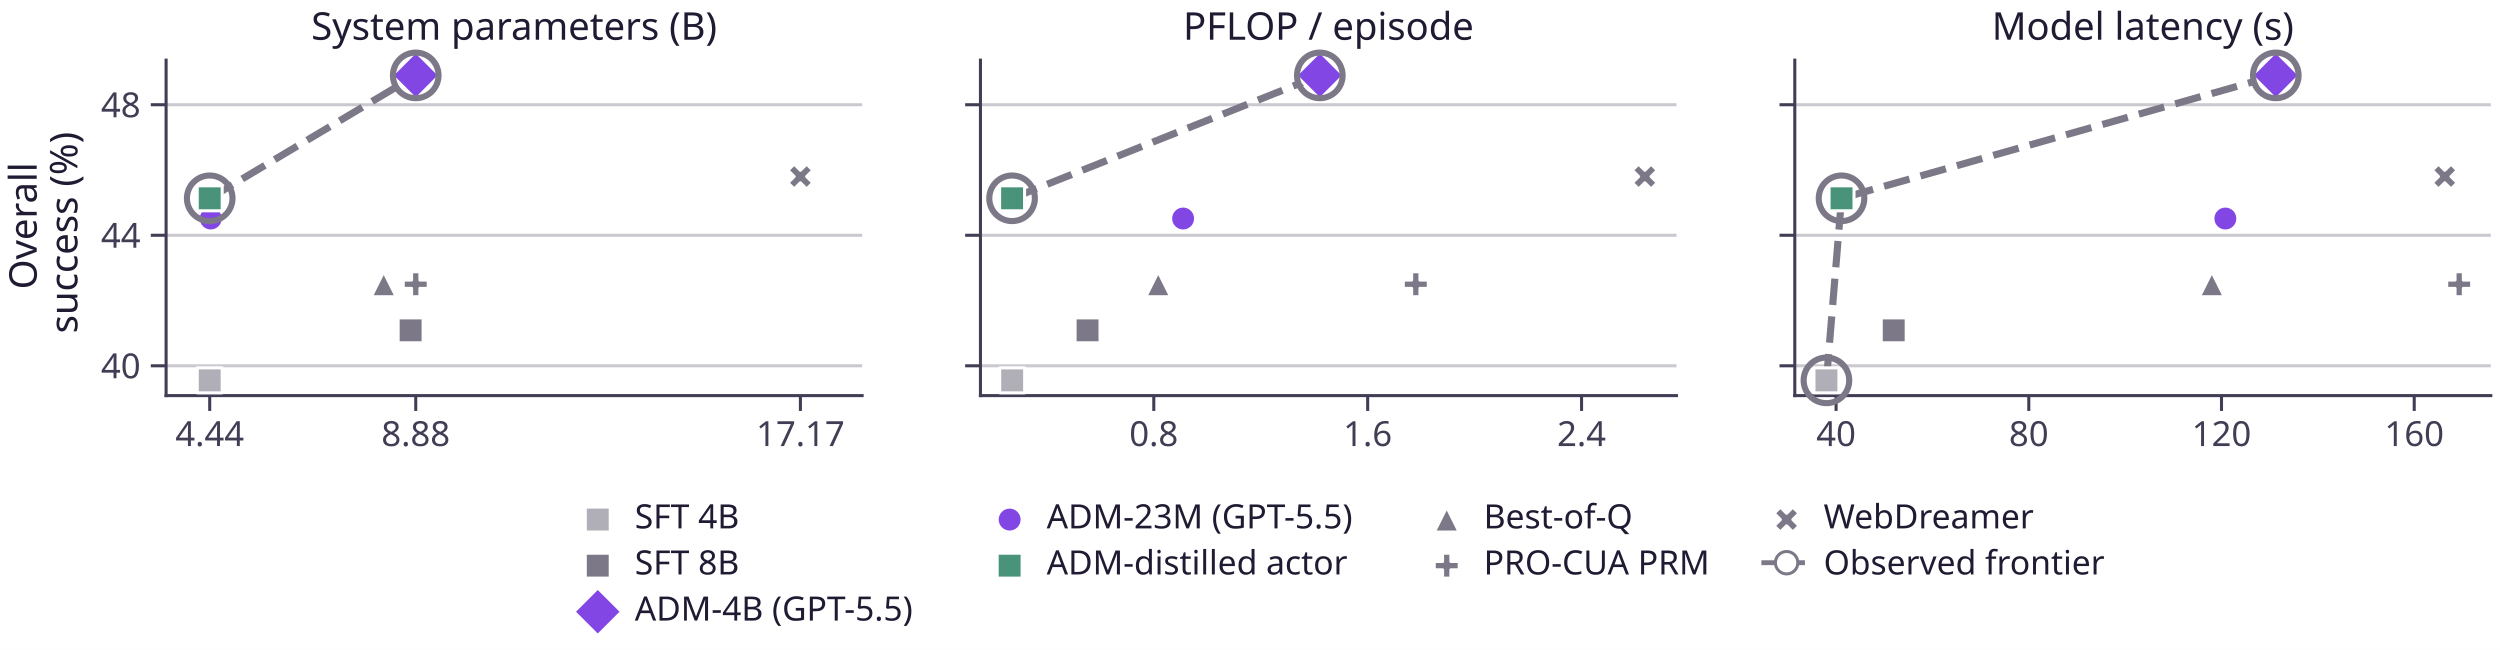
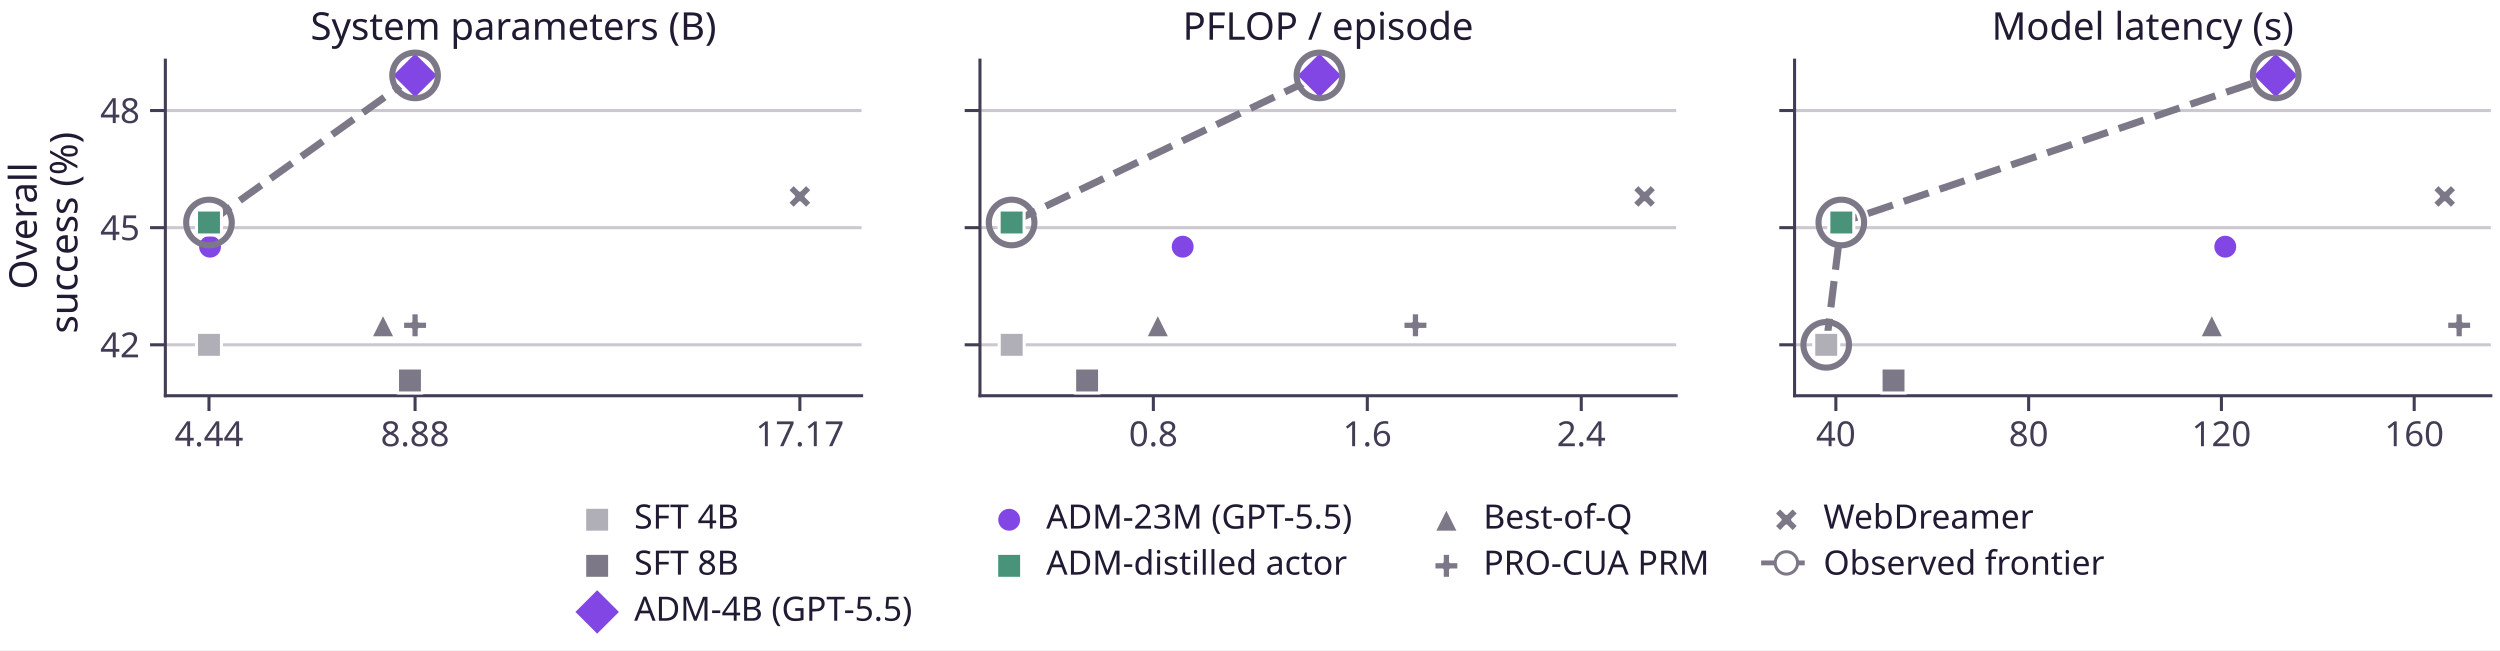
- <svg xmlns="http://www.w3.org/2000/svg" xmlns:xlink="http://www.w3.org/1999/xlink" width="490.508pt" height="127.518pt" viewBox="0 0 490.508 127.518" version="1.1">
+ <svg xmlns="http://www.w3.org/2000/svg" xmlns:xlink="http://www.w3.org/1999/xlink" width="490.352pt" height="127.518pt" viewBox="0 0 490.352 127.518" version="1.1">
  <defs>
    <style type="text/css">*{stroke-linejoin: round; stroke-linecap: butt}</style>
  </defs>
  <g id="figure_1">
    <g id="patch_1">
-       <path d="M 0 127.518 L 490.508 127.518 L 490.508 0 L 0 0 z " style="fill: #ffffff" />
+       <path d="M 0 127.518 L 490.352 127.518 L 490.352 0 L 0 0 z " style="fill: #ffffff" />
    </g>
    <g id="axes_1">
      <g id="patch_2">
-         <path d="M 32.588 77.62 L 169.151 77.62 L 169.151 11.8 L 32.588 11.8 z " style="fill: #ffffff" />
+         <path d="M 32.432 77.62 L 168.995 77.62 L 168.995 11.8 L 32.432 11.8 z " style="fill: #ffffff" />
      </g>
      <g id="matplotlib.axis_1">
        <g id="xtick_1">
          <g id="line2d_1">
            <defs>
-               <path id="mbf0b1344ad" d="M 0 0 L 0 3 " style="stroke: #423c54; stroke-width: 0.6" />
+               <path id="mdf021ff0b5" d="M 0 0 L 0 3 " style="stroke: #423c54; stroke-width: 0.6" />
            </defs>
            <g>
-               <use xlink:href="#mbf0b1344ad" x="41.146" y="77.62" style="fill: #423c54; stroke: #423c54; stroke-width: 0.6" />
+               <use xlink:href="#mdf021ff0b5" x="40.99" y="77.62" style="fill: #423c54; stroke: #423c54; stroke-width: 0.6" />
            </g>
          </g>
          <g id="text_1">
-             <text style="fill: #423c54; font: 6.8px 'Albert Sans'; text-anchor: middle" x="41.146" y="87.516" transform="rotate(-0 41.14594 87.516)">4.44</text>
+             <text style="fill: #423c54; font: 6.8px 'Albert Sans'; text-anchor: middle" x="40.99" y="87.516" transform="rotate(-0 40.98975 87.516)">4.44</text>
          </g>
        </g>
        <g id="xtick_2">
          <g id="line2d_2">
            <g>
-               <use xlink:href="#mbf0b1344ad" x="81.569" y="77.62" style="fill: #423c54; stroke: #423c54; stroke-width: 0.6" />
+               <use xlink:href="#mdf021ff0b5" x="81.412" y="77.62" style="fill: #423c54; stroke: #423c54; stroke-width: 0.6" />
            </g>
          </g>
          <g id="text_2">
-             <text style="fill: #423c54; font: 6.8px 'Albert Sans'; text-anchor: middle" x="81.569" y="87.516" transform="rotate(-0 81.56855 87.516)">8.88</text>
+             <text style="fill: #423c54; font: 6.8px 'Albert Sans'; text-anchor: middle" x="81.412" y="87.516" transform="rotate(-0 81.41236 87.516)">8.88</text>
          </g>
        </g>
        <g id="xtick_3">
          <g id="line2d_3">
            <g>
-               <use xlink:href="#mbf0b1344ad" x="157.042" y="77.62" style="fill: #423c54; stroke: #423c54; stroke-width: 0.6" />
+               <use xlink:href="#mdf021ff0b5" x="156.886" y="77.62" style="fill: #423c54; stroke: #423c54; stroke-width: 0.6" />
            </g>
          </g>
          <g id="text_3">
-             <text style="fill: #423c54; font: 6.8px 'Albert Sans'; text-anchor: middle" x="157.042" y="87.516" transform="rotate(-0 157.0423 87.516)">17.17</text>
+             <text style="fill: #423c54; font: 6.8px 'Albert Sans'; text-anchor: middle" x="156.886" y="87.516" transform="rotate(-0 156.8861 87.516)">17.17</text>
          </g>
        </g>
      </g>
      <g id="matplotlib.axis_2">
        <g id="ytick_1">
          <g id="line2d_4">
-             <path d="M 32.588 71.769 L 169.151 71.769 " clip-path="url(#p5427d832a7)" style="fill: none; stroke: #cbc9cf; stroke-width: 0.6; stroke-linecap: square" />
+             <path d="M 32.432 67.634 L 168.995 67.634 " clip-path="url(#pf87c18db7b)" style="fill: none; stroke: #cbc9cf; stroke-width: 0.6; stroke-linecap: square" />
          </g>
          <g id="line2d_5">
            <defs>
-               <path id="m1e32a51ffc" d="M 0 0 L -3 0 " style="stroke: #423c54; stroke-width: 0.6" />
+               <path id="m95497aa8a2" d="M 0 0 L -3 0 " style="stroke: #423c54; stroke-width: 0.6" />
            </defs>
            <g>
-               <use xlink:href="#m1e32a51ffc" x="32.588" y="71.769" style="fill: #423c54; stroke: #423c54; stroke-width: 0.6" />
+               <use xlink:href="#m95497aa8a2" x="32.432" y="67.634" style="fill: #423c54; stroke: #423c54; stroke-width: 0.6" />
            </g>
          </g>
          <g id="text_4">
-             <text style="fill: #423c54; font: 6.8px 'Albert Sans'; text-anchor: end" x="27.588" y="74.217" transform="rotate(-0 27.588 74.21667)">40</text>
+             <text style="fill: #423c54; font: 6.8px 'Albert Sans'; text-anchor: end" x="27.432" y="70.082" transform="rotate(-0 27.43181 70.08166)">42</text>
          </g>
        </g>
        <g id="ytick_2">
          <g id="line2d_6">
-             <path d="M 32.588 46.161 L 169.151 46.161 " clip-path="url(#p5427d832a7)" style="fill: none; stroke: #cbc9cf; stroke-width: 0.6; stroke-linecap: square" />
+             <path d="M 32.432 44.659 L 168.995 44.659 " clip-path="url(#pf87c18db7b)" style="fill: none; stroke: #cbc9cf; stroke-width: 0.6; stroke-linecap: square" />
          </g>
          <g id="line2d_7">
            <g>
-               <use xlink:href="#m1e32a51ffc" x="32.588" y="46.161" style="fill: #423c54; stroke: #423c54; stroke-width: 0.6" />
+               <use xlink:href="#m95497aa8a2" x="32.432" y="44.659" style="fill: #423c54; stroke: #423c54; stroke-width: 0.6" />
            </g>
          </g>
          <g id="text_5">
-             <text style="fill: #423c54; font: 6.8px 'Albert Sans'; text-anchor: end" x="27.588" y="48.609" transform="rotate(-0 27.588 48.6091)">44</text>
+             <text style="fill: #423c54; font: 6.8px 'Albert Sans'; text-anchor: end" x="27.432" y="47.107" transform="rotate(-0 27.43181 47.10695)">45</text>
          </g>
        </g>
        <g id="ytick_3">
          <g id="line2d_8">
-             <path d="M 32.588 20.554 L 169.151 20.554 " clip-path="url(#p5427d832a7)" style="fill: none; stroke: #cbc9cf; stroke-width: 0.6; stroke-linecap: square" />
+             <path d="M 32.432 21.684 L 168.995 21.684 " clip-path="url(#pf87c18db7b)" style="fill: none; stroke: #cbc9cf; stroke-width: 0.6; stroke-linecap: square" />
          </g>
          <g id="line2d_9">
            <g>
-               <use xlink:href="#m1e32a51ffc" x="32.588" y="20.554" style="fill: #423c54; stroke: #423c54; stroke-width: 0.6" />
+               <use xlink:href="#m95497aa8a2" x="32.432" y="21.684" style="fill: #423c54; stroke: #423c54; stroke-width: 0.6" />
            </g>
          </g>
          <g id="text_6">
-             <text style="fill: #423c54; font: 6.8px 'Albert Sans'; text-anchor: end" x="27.588" y="23.002" transform="rotate(-0 27.588 23.00152)">48</text>
+             <text style="fill: #423c54; font: 6.8px 'Albert Sans'; text-anchor: end" x="27.432" y="24.132" transform="rotate(-0 27.43181 24.13223)">48</text>
          </g>
        </g>
        <g id="text_7">
          <text style="fill: #211a33; font: 7.5px 'Albert Sans'" transform="translate(7.2 56.76977) rotate(-90)">Overall</text>
          <text style="fill: #211a33; font: 7.5px 'Albert Sans'" transform="translate(15.18 65.40238) rotate(-90)">success (%)</text>
        </g>
      </g>
      <g id="line2d_10">
-         <path d="M 41.146 38.906 L 81.569 14.792 " clip-path="url(#p5427d832a7)" style="fill: none; stroke-dasharray: 5.18,2.24; stroke-dashoffset: 0; stroke: #7c7887; stroke-width: 1.4" />
+         <path d="M 40.99 43.638 L 81.412 14.792 " clip-path="url(#pf87c18db7b)" style="fill: none; stroke-dasharray: 5.18,2.24; stroke-dashoffset: 0; stroke: #7c7887; stroke-width: 1.4" />
      </g>
      <g id="patch_3">
-         <path d="M 32.588 77.62 L 32.588 11.8 " style="fill: none; stroke: #423c54; stroke-width: 0.6; stroke-linejoin: miter; stroke-linecap: square" />
+         <path d="M 32.432 77.62 L 32.432 11.8 " style="fill: none; stroke: #423c54; stroke-width: 0.6; stroke-linejoin: miter; stroke-linecap: square" />
      </g>
      <g id="patch_4">
-         <path d="M 32.588 77.62 L 169.151 77.62 " style="fill: none; stroke: #423c54; stroke-width: 0.6; stroke-linejoin: miter; stroke-linecap: square" />
+         <path d="M 32.432 77.62 L 168.995 77.62 " style="fill: none; stroke: #423c54; stroke-width: 0.6; stroke-linejoin: miter; stroke-linecap: square" />
      </g>
      <g id="PathCollection_1">
        <defs>
-           <path id="mb54e983ba0" d="M -0 4.69 L 4.69 0 L 0 -4.69 L -4.69 -0 z " style="stroke: #ffffff; stroke-width: 0.6" />
-         </defs>
-         <g>
-           <use xlink:href="#mb54e983ba0" x="81.569" y="14.792" style="fill: #8246e5; stroke: #ffffff; stroke-width: 0.6" />
+           <path id="m2a2dc4793f" d="M -0 4.69 L 4.69 0 L 0 -4.69 L -4.69 -0 z " style="stroke: #ffffff; stroke-width: 0.6" />
+         </defs>
+         <g>
+           <use xlink:href="#m2a2dc4793f" x="81.412" y="14.792" style="fill: #8246e5; stroke: #ffffff; stroke-width: 0.6" />
        </g>
      </g>
      <g id="PathCollection_2">
        <defs>
-           <path id="md6afbf5518" d="M 0 2.449 C 0.65 2.449 1.273 2.191 1.732 1.732 C 2.191 1.273 2.449 0.65 2.449 0 C 2.449 -0.65 2.191 -1.273 1.732 -1.732 C 1.273 -2.191 0.65 -2.449 0 -2.449 C -0.65 -2.449 -1.273 -2.191 -1.732 -1.732 C -2.191 -1.273 -2.449 -0.65 -2.449 0 C -2.449 0.65 -2.191 1.273 -1.732 1.732 C -1.273 2.191 -0.65 2.449 0 2.449 z " style="stroke: #ffffff; stroke-width: 0.6" />
-         </defs>
-         <g>
-           <use xlink:href="#md6afbf5518" x="41.352" y="42.875" style="fill: #8246e5; stroke: #ffffff; stroke-width: 0.6" />
+           <path id="m2a68269b3c" d="M 0 2.449 C 0.65 2.449 1.273 2.191 1.732 1.732 C 2.191 1.273 2.449 0.65 2.449 0 C 2.449 -0.65 2.191 -1.273 1.732 -1.732 C 1.273 -2.191 0.65 -2.449 0 -2.449 C -0.65 -2.449 -1.273 -2.191 -1.732 -1.732 C -2.191 -1.273 -2.449 -0.65 -2.449 0 C -2.449 0.65 -2.191 1.273 -1.732 1.732 C -1.273 2.191 -0.65 2.449 0 2.449 z " style="stroke: #ffffff; stroke-width: 0.6" />
+         </defs>
+         <g>
+           <use xlink:href="#m2a68269b3c" x="41.196" y="48.386" style="fill: #8246e5; stroke: #ffffff; stroke-width: 0.6" />
        </g>
      </g>
      <g id="PathCollection_3">
        <defs>
-           <path id="m9d13d56ba1" d="M -2.449 2.449 L 2.449 2.449 L 2.449 -2.449 L -2.449 -2.449 z " style="stroke: #ffffff; stroke-width: 0.6" />
-         </defs>
-         <g>
-           <use xlink:href="#m9d13d56ba1" x="41.146" y="38.906" style="fill: #489379; stroke: #ffffff; stroke-width: 0.6" />
+           <path id="m82d602a013" d="M -2.449 2.449 L 2.449 2.449 L 2.449 -2.449 L -2.449 -2.449 z " style="stroke: #ffffff; stroke-width: 0.6" />
+         </defs>
+         <g>
+           <use xlink:href="#m82d602a013" x="40.99" y="43.638" style="fill: #489379; stroke: #ffffff; stroke-width: 0.6" />
        </g>
      </g>
      <g id="PathCollection_4">
        <defs>
-           <path id="ma8f6121000" d="M 0 -2.449 L -2.449 2.449 L 2.449 2.449 z " style="stroke: #ffffff; stroke-width: 0.6" />
-         </defs>
-         <g>
-           <use xlink:href="#ma8f6121000" x="75.287" y="55.764" style="fill: #7c7887; stroke: #ffffff; stroke-width: 0.6" />
+           <path id="mf99cfda6eb" d="M 0 -2.449 L -2.449 2.449 L 2.449 2.449 z " style="stroke: #ffffff; stroke-width: 0.6" />
+         </defs>
+         <g>
+           <use xlink:href="#mf99cfda6eb" x="75.13" y="63.805" style="fill: #7c7887; stroke: #ffffff; stroke-width: 0.6" />
        </g>
      </g>
      <g id="PathCollection_5">
        <defs>
-           <path id="md8fe84881f" d="M -0.816 2.449 L 0.816 2.449 L 0.816 0.816 L 2.449 0.816 L 2.449 -0.816 L 0.816 -0.816 L 0.816 -2.449 L -0.816 -2.449 L -0.816 -0.816 L -2.449 -0.816 L -2.449 0.816 L -0.816 0.816 z " style="stroke: #ffffff; stroke-width: 0.6" />
-         </defs>
-         <g>
-           <use xlink:href="#md8fe84881f" x="81.569" y="55.764" style="fill: #7c7887; stroke: #ffffff; stroke-width: 0.6" />
+           <path id="m40c05ea71b" d="M -0.816 2.449 L 0.816 2.449 L 0.816 0.816 L 2.449 0.816 L 2.449 -0.816 L 0.816 -0.816 L 0.816 -2.449 L -0.816 -2.449 L -0.816 -0.816 L -2.449 -0.816 L -2.449 0.816 L -0.816 0.816 z " style="stroke: #ffffff; stroke-width: 0.6" />
+         </defs>
+         <g>
+           <use xlink:href="#m40c05ea71b" x="81.412" y="63.805" style="fill: #7c7887; stroke: #ffffff; stroke-width: 0.6" />
        </g>
      </g>
      <g id="PathCollection_6">
        <defs>
-           <path id="m25d141cd8b" d="M -1.225 2.449 L 0 1.225 L 1.225 2.449 L 2.449 1.225 L 1.225 0 L 2.449 -1.225 L 1.225 -2.449 L 0 -1.225 L -1.225 -2.449 L -2.449 -1.225 L -1.225 0 L -2.449 1.225 z " style="stroke: #ffffff; stroke-width: 0.6" />
-         </defs>
-         <g>
-           <use xlink:href="#m25d141cd8b" x="157.042" y="34.638" style="fill: #7c7887; stroke: #ffffff; stroke-width: 0.6" />
+           <path id="m2e8d130139" d="M -1.225 2.449 L 0 1.225 L 1.225 2.449 L 2.449 1.225 L 1.225 0 L 2.449 -1.225 L 1.225 -2.449 L 0 -1.225 L -1.225 -2.449 L -2.449 -1.225 L -1.225 0 L -2.449 1.225 z " style="stroke: #ffffff; stroke-width: 0.6" />
+         </defs>
+         <g>
+           <use xlink:href="#m2e8d130139" x="156.886" y="38.532" style="fill: #7c7887; stroke: #ffffff; stroke-width: 0.6" />
        </g>
      </g>
      <g id="text_8">
-         <text style="fill: #211a33; font: 7.5px 'Albert Sans'; text-anchor: middle" x="100.869" y="7.8" transform="rotate(-0 100.8694 7.8)">System parameters (B)</text>
+         <text style="fill: #211a33; font: 7.5px 'Albert Sans'; text-anchor: middle" x="100.713" y="7.8" transform="rotate(-0 100.7133 7.8)">System parameters (B)</text>
      </g>
      <g id="PathCollection_7">
        <defs>
-           <path id="mb8e220277e" d="M -2.449 2.449 L 2.449 2.449 L 2.449 -2.449 L -2.449 -2.449 z " style="stroke: #ffffff; stroke-width: 0.6" />
-         </defs>
-         <g>
-           <use xlink:href="#mb8e220277e" x="41.146" y="74.628" style="fill: #b0aeb7; stroke: #ffffff; stroke-width: 0.6" />
+           <path id="mb82e942661" d="M -2.449 2.449 L 2.449 2.449 L 2.449 -2.449 L -2.449 -2.449 z " style="stroke: #ffffff; stroke-width: 0.6" />
+         </defs>
+         <g>
+           <use xlink:href="#mb82e942661" x="40.99" y="67.634" style="fill: #b0aeb7; stroke: #ffffff; stroke-width: 0.6" />
        </g>
      </g>
      <g id="PathCollection_8">
        <defs>
-           <path id="m06b185546c" d="M -2.449 2.449 L 2.449 2.449 L 2.449 -2.449 L -2.449 -2.449 z " style="stroke: #ffffff; stroke-width: 0.6" />
-         </defs>
-         <g>
-           <use xlink:href="#m06b185546c" x="80.567" y="64.812" style="fill: #7c7887; stroke: #ffffff; stroke-width: 0.6" />
+           <path id="m2e75d0570c" d="M -2.449 2.449 L 2.449 2.449 L 2.449 -2.449 L -2.449 -2.449 z " style="stroke: #ffffff; stroke-width: 0.6" />
+         </defs>
+         <g>
+           <use xlink:href="#m2e75d0570c" x="80.411" y="74.628" style="fill: #7c7887; stroke: #ffffff; stroke-width: 0.6" />
        </g>
      </g>
      <g id="PathCollection_9">
        <defs>
-           <path id="C0_0_ebbefc06ea" d="M 0 4.472 C 1.186 4.472 2.324 4.001 3.162 3.162 C 4.001 2.324 4.472 1.186 4.472 -0 C 4.472 -1.186 4.001 -2.324 3.162 -3.162 C 2.324 -4.001 1.186 -4.472 0 -4.472 C -1.186 -4.472 -2.324 -4.001 -3.162 -3.162 C -4.001 -2.324 -4.472 -1.186 -4.472 0 C -4.472 1.186 -4.001 2.324 -3.162 3.162 C -2.324 4.001 -1.186 4.472 0 4.472 z " />
-         </defs>
-         <use xlink:href="#C0_0_ebbefc06ea" x="41.146" y="38.906" style="fill: none; stroke: #7c7887; stroke-width: 1.2" />
-         <use xlink:href="#C0_0_ebbefc06ea" x="81.569" y="14.792" style="fill: none; stroke: #7c7887; stroke-width: 1.2" />
+           <path id="C0_0_360e38ee07" d="M 0 4.472 C 1.186 4.472 2.324 4.001 3.162 3.162 C 4.001 2.324 4.472 1.186 4.472 -0 C 4.472 -1.186 4.001 -2.324 3.162 -3.162 C 2.324 -4.001 1.186 -4.472 0 -4.472 C -1.186 -4.472 -2.324 -4.001 -3.162 -3.162 C -4.001 -2.324 -4.472 -1.186 -4.472 0 C -4.472 1.186 -4.001 2.324 -3.162 3.162 C -2.324 4.001 -1.186 4.472 0 4.472 z " />
+         </defs>
+         <use xlink:href="#C0_0_360e38ee07" x="40.99" y="43.638" style="fill: none; stroke: #7c7887; stroke-width: 1.2" />
+         <use xlink:href="#C0_0_360e38ee07" x="81.412" y="14.792" style="fill: none; stroke: #7c7887; stroke-width: 1.2" />
      </g>
    </g>
    <g id="axes_2">
      <g id="patch_5">
-         <path d="M 192.367 77.62 L 328.929 77.62 L 328.929 11.8 L 192.367 11.8 z " style="fill: #ffffff" />
+         <path d="M 192.21 77.62 L 328.773 77.62 L 328.773 11.8 L 192.21 11.8 z " style="fill: #ffffff" />
      </g>
      <g id="matplotlib.axis_3">
        <g id="xtick_4">
          <g id="line2d_11">
            <g>
-               <use xlink:href="#mbf0b1344ad" x="226.376" y="77.62" style="fill: #423c54; stroke: #423c54; stroke-width: 0.6" />
+               <use xlink:href="#mdf021ff0b5" x="226.22" y="77.62" style="fill: #423c54; stroke: #423c54; stroke-width: 0.6" />
            </g>
          </g>
          <g id="text_9">
-             <text style="fill: #423c54; font: 6.8px 'Albert Sans'; text-anchor: middle" x="226.376" y="87.516" transform="rotate(-0 226.3761 87.516)">0.8</text>
+             <text style="fill: #423c54; font: 6.8px 'Albert Sans'; text-anchor: middle" x="226.22" y="87.516" transform="rotate(-0 226.22 87.516)">0.8</text>
          </g>
        </g>
        <g id="xtick_5">
          <g id="line2d_12">
            <g>
-               <use xlink:href="#mbf0b1344ad" x="268.342" y="77.62" style="fill: #423c54; stroke: #423c54; stroke-width: 0.6" />
+               <use xlink:href="#mdf021ff0b5" x="268.185" y="77.62" style="fill: #423c54; stroke: #423c54; stroke-width: 0.6" />
            </g>
          </g>
          <g id="text_10">
-             <text style="fill: #423c54; font: 6.8px 'Albert Sans'; text-anchor: middle" x="268.342" y="87.516" transform="rotate(-0 268.3417 87.516)">1.6</text>
+             <text style="fill: #423c54; font: 6.8px 'Albert Sans'; text-anchor: middle" x="268.185" y="87.516" transform="rotate(-0 268.1855 87.516)">1.6</text>
          </g>
        </g>
        <g id="xtick_6">
          <g id="line2d_13">
            <g>
-               <use xlink:href="#mbf0b1344ad" x="310.307" y="77.62" style="fill: #423c54; stroke: #423c54; stroke-width: 0.6" />
+               <use xlink:href="#mdf021ff0b5" x="310.151" y="77.62" style="fill: #423c54; stroke: #423c54; stroke-width: 0.6" />
            </g>
          </g>
          <g id="text_11">
-             <text style="fill: #423c54; font: 6.8px 'Albert Sans'; text-anchor: middle" x="310.307" y="87.516" transform="rotate(-0 310.3072 87.516)">2.4</text>
+             <text style="fill: #423c54; font: 6.8px 'Albert Sans'; text-anchor: middle" x="310.151" y="87.516" transform="rotate(-0 310.151 87.516)">2.4</text>
          </g>
        </g>
      </g>
      <g id="matplotlib.axis_4">
        <g id="ytick_4">
          <g id="line2d_14">
-             <path d="M 192.367 71.769 L 328.929 71.769 " clip-path="url(#p31a65a35d4)" style="fill: none; stroke: #cbc9cf; stroke-width: 0.6; stroke-linecap: square" />
+             <path d="M 192.21 67.634 L 328.773 67.634 " clip-path="url(#pf6510c1fbf)" style="fill: none; stroke: #cbc9cf; stroke-width: 0.6; stroke-linecap: square" />
          </g>
          <g id="line2d_15">
            <g>
-               <use xlink:href="#m1e32a51ffc" x="192.367" y="71.769" style="fill: #423c54; stroke: #423c54; stroke-width: 0.6" />
+               <use xlink:href="#m95497aa8a2" x="192.21" y="67.634" style="fill: #423c54; stroke: #423c54; stroke-width: 0.6" />
            </g>
          </g>
        </g>
        <g id="ytick_5">
          <g id="line2d_16">
-             <path d="M 192.367 46.161 L 328.929 46.161 " clip-path="url(#p31a65a35d4)" style="fill: none; stroke: #cbc9cf; stroke-width: 0.6; stroke-linecap: square" />
+             <path d="M 192.21 44.659 L 328.773 44.659 " clip-path="url(#pf6510c1fbf)" style="fill: none; stroke: #cbc9cf; stroke-width: 0.6; stroke-linecap: square" />
          </g>
          <g id="line2d_17">
            <g>
-               <use xlink:href="#m1e32a51ffc" x="192.367" y="46.161" style="fill: #423c54; stroke: #423c54; stroke-width: 0.6" />
+               <use xlink:href="#m95497aa8a2" x="192.21" y="44.659" style="fill: #423c54; stroke: #423c54; stroke-width: 0.6" />
            </g>
          </g>
        </g>
        <g id="ytick_6">
          <g id="line2d_18">
-             <path d="M 192.367 20.554 L 328.929 20.554 " clip-path="url(#p31a65a35d4)" style="fill: none; stroke: #cbc9cf; stroke-width: 0.6; stroke-linecap: square" />
+             <path d="M 192.21 21.684 L 328.773 21.684 " clip-path="url(#pf6510c1fbf)" style="fill: none; stroke: #cbc9cf; stroke-width: 0.6; stroke-linecap: square" />
          </g>
          <g id="line2d_19">
            <g>
-               <use xlink:href="#m1e32a51ffc" x="192.367" y="20.554" style="fill: #423c54; stroke: #423c54; stroke-width: 0.6" />
+               <use xlink:href="#m95497aa8a2" x="192.21" y="21.684" style="fill: #423c54; stroke: #423c54; stroke-width: 0.6" />
            </g>
          </g>
        </g>
      </g>
      <g id="line2d_20">
-         <path d="M 198.574 38.906 L 258.952 14.792 " clip-path="url(#p31a65a35d4)" style="fill: none; stroke-dasharray: 5.18,2.24; stroke-dashoffset: 0; stroke: #7c7887; stroke-width: 1.4" />
+         <path d="M 198.418 43.638 L 258.796 14.792 " clip-path="url(#pf6510c1fbf)" style="fill: none; stroke-dasharray: 5.18,2.24; stroke-dashoffset: 0; stroke: #7c7887; stroke-width: 1.4" />
      </g>
      <g id="patch_6">
-         <path d="M 192.367 77.62 L 192.367 11.8 " style="fill: none; stroke: #423c54; stroke-width: 0.6; stroke-linejoin: miter; stroke-linecap: square" />
+         <path d="M 192.21 77.62 L 192.21 11.8 " style="fill: none; stroke: #423c54; stroke-width: 0.6; stroke-linejoin: miter; stroke-linecap: square" />
      </g>
      <g id="patch_7">
-         <path d="M 192.367 77.62 L 328.929 77.62 " style="fill: none; stroke: #423c54; stroke-width: 0.6; stroke-linejoin: miter; stroke-linecap: square" />
+         <path d="M 192.21 77.62 L 328.773 77.62 " style="fill: none; stroke: #423c54; stroke-width: 0.6; stroke-linejoin: miter; stroke-linecap: square" />
      </g>
      <g id="PathCollection_10">
        <g>
-           <use xlink:href="#mb54e983ba0" x="258.952" y="14.792" style="fill: #8246e5; stroke: #ffffff; stroke-width: 0.6" />
+           <use xlink:href="#m2a2dc4793f" x="258.796" y="14.792" style="fill: #8246e5; stroke: #ffffff; stroke-width: 0.6" />
        </g>
      </g>
      <g id="PathCollection_11">
        <g>
-           <use xlink:href="#md6afbf5518" x="232.129" y="42.875" style="fill: #8246e5; stroke: #ffffff; stroke-width: 0.6" />
+           <use xlink:href="#m2a68269b3c" x="231.973" y="48.386" style="fill: #8246e5; stroke: #ffffff; stroke-width: 0.6" />
        </g>
      </g>
      <g id="PathCollection_12">
        <g>
-           <use xlink:href="#m9d13d56ba1" x="198.574" y="38.906" style="fill: #489379; stroke: #ffffff; stroke-width: 0.6" />
+           <use xlink:href="#m82d602a013" x="198.418" y="43.638" style="fill: #489379; stroke: #ffffff; stroke-width: 0.6" />
        </g>
      </g>
      <g id="PathCollection_13">
        <g>
-           <use xlink:href="#ma8f6121000" x="227.25" y="55.764" style="fill: #7c7887; stroke: #ffffff; stroke-width: 0.6" />
+           <use xlink:href="#mf99cfda6eb" x="227.094" y="63.805" style="fill: #7c7887; stroke: #ffffff; stroke-width: 0.6" />
        </g>
      </g>
      <g id="PathCollection_14">
        <g>
-           <use xlink:href="#md8fe84881f" x="277.784" y="55.764" style="fill: #7c7887; stroke: #ffffff; stroke-width: 0.6" />
+           <use xlink:href="#m40c05ea71b" x="277.628" y="63.805" style="fill: #7c7887; stroke: #ffffff; stroke-width: 0.6" />
        </g>
      </g>
      <g id="PathCollection_15">
        <g>
-           <use xlink:href="#m25d141cd8b" x="322.722" y="34.638" style="fill: #7c7887; stroke: #ffffff; stroke-width: 0.6" />
+           <use xlink:href="#m2e8d130139" x="322.566" y="38.532" style="fill: #7c7887; stroke: #ffffff; stroke-width: 0.6" />
        </g>
      </g>
      <g id="text_12">
-         <text style="fill: #211a33; font: 7.5px 'Albert Sans'; text-anchor: middle" x="260.648" y="7.8" transform="rotate(-0 260.648 7.8)">PFLOP / episode</text>
+         <text style="fill: #211a33; font: 7.5px 'Albert Sans'; text-anchor: middle" x="260.492" y="7.8" transform="rotate(-0 260.4918 7.8)">PFLOP / episode</text>
      </g>
      <g id="PathCollection_16">
        <g>
-           <use xlink:href="#mb8e220277e" x="198.591" y="74.628" style="fill: #b0aeb7; stroke: #ffffff; stroke-width: 0.6" />
+           <use xlink:href="#mb82e942661" x="198.435" y="67.634" style="fill: #b0aeb7; stroke: #ffffff; stroke-width: 0.6" />
        </g>
      </g>
      <g id="PathCollection_17">
        <g>
-           <use xlink:href="#m06b185546c" x="213.384" y="64.812" style="fill: #7c7887; stroke: #ffffff; stroke-width: 0.6" />
+           <use xlink:href="#m2e75d0570c" x="213.228" y="74.628" style="fill: #7c7887; stroke: #ffffff; stroke-width: 0.6" />
        </g>
      </g>
      <g id="PathCollection_18">
        <defs>
-           <path id="C1_0_a0ed8afa0d" d="M 0 4.472 C 1.186 4.472 2.324 4.001 3.162 3.162 C 4.001 2.324 4.472 1.186 4.472 -0 C 4.472 -1.186 4.001 -2.324 3.162 -3.162 C 2.324 -4.001 1.186 -4.472 0 -4.472 C -1.186 -4.472 -2.324 -4.001 -3.162 -3.162 C -4.001 -2.324 -4.472 -1.186 -4.472 0 C -4.472 1.186 -4.001 2.324 -3.162 3.162 C -2.324 4.001 -1.186 4.472 0 4.472 z " />
-         </defs>
-         <use xlink:href="#C1_0_a0ed8afa0d" x="198.574" y="38.906" style="fill: none; stroke: #7c7887; stroke-width: 1.2" />
-         <use xlink:href="#C1_0_a0ed8afa0d" x="258.952" y="14.792" style="fill: none; stroke: #7c7887; stroke-width: 1.2" />
+           <path id="C1_0_dea398157b" d="M 0 4.472 C 1.186 4.472 2.324 4.001 3.162 3.162 C 4.001 2.324 4.472 1.186 4.472 -0 C 4.472 -1.186 4.001 -2.324 3.162 -3.162 C 2.324 -4.001 1.186 -4.472 0 -4.472 C -1.186 -4.472 -2.324 -4.001 -3.162 -3.162 C -4.001 -2.324 -4.472 -1.186 -4.472 0 C -4.472 1.186 -4.001 2.324 -3.162 3.162 C -2.324 4.001 -1.186 4.472 0 4.472 z " />
+         </defs>
+         <use xlink:href="#C1_0_dea398157b" x="198.418" y="43.638" style="fill: none; stroke: #7c7887; stroke-width: 1.2" />
+         <use xlink:href="#C1_0_dea398157b" x="258.796" y="14.792" style="fill: none; stroke: #7c7887; stroke-width: 1.2" />
      </g>
    </g>
    <g id="axes_3">
      <g id="patch_8">
-         <path d="M 352.145 77.62 L 488.708 77.62 L 488.708 11.8 L 352.145 11.8 z " style="fill: #ffffff" />
+         <path d="M 351.989 77.62 L 488.552 77.62 L 488.552 11.8 L 351.989 11.8 z " style="fill: #ffffff" />
      </g>
      <g id="matplotlib.axis_5">
        <g id="xtick_7">
          <g id="line2d_21">
            <g>
-               <use xlink:href="#mbf0b1344ad" x="360.243" y="77.62" style="fill: #423c54; stroke: #423c54; stroke-width: 0.6" />
+               <use xlink:href="#mdf021ff0b5" x="360.087" y="77.62" style="fill: #423c54; stroke: #423c54; stroke-width: 0.6" />
            </g>
          </g>
          <g id="text_13">
-             <text style="fill: #423c54; font: 6.8px 'Albert Sans'; text-anchor: middle" x="360.243" y="87.516" transform="rotate(-0 360.2431 87.516)">40</text>
+             <text style="fill: #423c54; font: 6.8px 'Albert Sans'; text-anchor: middle" x="360.087" y="87.516" transform="rotate(-0 360.0869 87.516)">40</text>
          </g>
        </g>
        <g id="xtick_8">
          <g id="line2d_22">
            <g>
-               <use xlink:href="#mbf0b1344ad" x="398.055" y="77.62" style="fill: #423c54; stroke: #423c54; stroke-width: 0.6" />
+               <use xlink:href="#mdf021ff0b5" x="397.899" y="77.62" style="fill: #423c54; stroke: #423c54; stroke-width: 0.6" />
            </g>
          </g>
          <g id="text_14">
-             <text style="fill: #423c54; font: 6.8px 'Albert Sans'; text-anchor: middle" x="398.055" y="87.516" transform="rotate(-0 398.0547 87.516)">80</text>
+             <text style="fill: #423c54; font: 6.8px 'Albert Sans'; text-anchor: middle" x="397.899" y="87.516" transform="rotate(-0 397.8985 87.516)">80</text>
          </g>
        </g>
        <g id="xtick_9">
          <g id="line2d_23">
            <g>
-               <use xlink:href="#mbf0b1344ad" x="435.866" y="77.62" style="fill: #423c54; stroke: #423c54; stroke-width: 0.6" />
+               <use xlink:href="#mdf021ff0b5" x="435.71" y="77.62" style="fill: #423c54; stroke: #423c54; stroke-width: 0.6" />
            </g>
          </g>
          <g id="text_15">
-             <text style="fill: #423c54; font: 6.8px 'Albert Sans'; text-anchor: middle" x="435.866" y="87.516" transform="rotate(-0 435.8663 87.516)">120</text>
+             <text style="fill: #423c54; font: 6.8px 'Albert Sans'; text-anchor: middle" x="435.71" y="87.516" transform="rotate(-0 435.7101 87.516)">120</text>
          </g>
        </g>
        <g id="xtick_10">
          <g id="line2d_24">
            <g>
-               <use xlink:href="#mbf0b1344ad" x="473.678" y="77.62" style="fill: #423c54; stroke: #423c54; stroke-width: 0.6" />
+               <use xlink:href="#mdf021ff0b5" x="473.522" y="77.62" style="fill: #423c54; stroke: #423c54; stroke-width: 0.6" />
            </g>
          </g>
          <g id="text_16">
-             <text style="fill: #423c54; font: 6.8px 'Albert Sans'; text-anchor: middle" x="473.678" y="87.516" transform="rotate(-0 473.6779 87.516)">160</text>
+             <text style="fill: #423c54; font: 6.8px 'Albert Sans'; text-anchor: middle" x="473.522" y="87.516" transform="rotate(-0 473.5217 87.516)">160</text>
          </g>
        </g>
      </g>
      <g id="matplotlib.axis_6">
        <g id="ytick_7">
          <g id="line2d_25">
-             <path d="M 352.145 71.769 L 488.708 71.769 " clip-path="url(#p2757598b37)" style="fill: none; stroke: #cbc9cf; stroke-width: 0.6; stroke-linecap: square" />
+             <path d="M 351.989 67.634 L 488.552 67.634 " clip-path="url(#pdf50d15b29)" style="fill: none; stroke: #cbc9cf; stroke-width: 0.6; stroke-linecap: square" />
          </g>
          <g id="line2d_26">
            <g>
-               <use xlink:href="#m1e32a51ffc" x="352.145" y="71.769" style="fill: #423c54; stroke: #423c54; stroke-width: 0.6" />
+               <use xlink:href="#m95497aa8a2" x="351.989" y="67.634" style="fill: #423c54; stroke: #423c54; stroke-width: 0.6" />
            </g>
          </g>
        </g>
        <g id="ytick_8">
          <g id="line2d_27">
-             <path d="M 352.145 46.161 L 488.708 46.161 " clip-path="url(#p2757598b37)" style="fill: none; stroke: #cbc9cf; stroke-width: 0.6; stroke-linecap: square" />
+             <path d="M 351.989 44.659 L 488.552 44.659 " clip-path="url(#pdf50d15b29)" style="fill: none; stroke: #cbc9cf; stroke-width: 0.6; stroke-linecap: square" />
          </g>
          <g id="line2d_28">
            <g>
-               <use xlink:href="#m1e32a51ffc" x="352.145" y="46.161" style="fill: #423c54; stroke: #423c54; stroke-width: 0.6" />
+               <use xlink:href="#m95497aa8a2" x="351.989" y="44.659" style="fill: #423c54; stroke: #423c54; stroke-width: 0.6" />
            </g>
          </g>
        </g>
        <g id="ytick_9">
          <g id="line2d_29">
-             <path d="M 352.145 20.554 L 488.708 20.554 " clip-path="url(#p2757598b37)" style="fill: none; stroke: #cbc9cf; stroke-width: 0.6; stroke-linecap: square" />
+             <path d="M 351.989 21.684 L 488.552 21.684 " clip-path="url(#pdf50d15b29)" style="fill: none; stroke: #cbc9cf; stroke-width: 0.6; stroke-linecap: square" />
          </g>
          <g id="line2d_30">
            <g>
-               <use xlink:href="#m1e32a51ffc" x="352.145" y="20.554" style="fill: #423c54; stroke: #423c54; stroke-width: 0.6" />
+               <use xlink:href="#m95497aa8a2" x="351.989" y="21.684" style="fill: #423c54; stroke: #423c54; stroke-width: 0.6" />
            </g>
          </g>
        </g>
      </g>
      <g id="line2d_31">
-         <path d="M 358.353 74.628 L 361.314 38.906 L 446.517 14.792 " clip-path="url(#p2757598b37)" style="fill: none; stroke-dasharray: 5.18,2.24; stroke-dashoffset: 0; stroke: #7c7887; stroke-width: 1.4" />
+         <path d="M 358.196 67.634 L 361.158 43.638 L 446.36 14.792 " clip-path="url(#pdf50d15b29)" style="fill: none; stroke-dasharray: 5.18,2.24; stroke-dashoffset: 0; stroke: #7c7887; stroke-width: 1.4" />
      </g>
      <g id="patch_9">
-         <path d="M 352.145 77.62 L 352.145 11.8 " style="fill: none; stroke: #423c54; stroke-width: 0.6; stroke-linejoin: miter; stroke-linecap: square" />
+         <path d="M 351.989 77.62 L 351.989 11.8 " style="fill: none; stroke: #423c54; stroke-width: 0.6; stroke-linejoin: miter; stroke-linecap: square" />
      </g>
      <g id="patch_10">
-         <path d="M 352.145 77.62 L 488.708 77.62 " style="fill: none; stroke: #423c54; stroke-width: 0.6; stroke-linejoin: miter; stroke-linecap: square" />
+         <path d="M 351.989 77.62 L 488.552 77.62 " style="fill: none; stroke: #423c54; stroke-width: 0.6; stroke-linejoin: miter; stroke-linecap: square" />
      </g>
      <g id="PathCollection_19">
        <g>
-           <use xlink:href="#mb54e983ba0" x="446.517" y="14.792" style="fill: #8246e5; stroke: #ffffff; stroke-width: 0.6" />
+           <use xlink:href="#m2a2dc4793f" x="446.36" y="14.792" style="fill: #8246e5; stroke: #ffffff; stroke-width: 0.6" />
        </g>
      </g>
      <g id="PathCollection_20">
        <g>
-           <use xlink:href="#md6afbf5518" x="436.623" y="42.875" style="fill: #8246e5; stroke: #ffffff; stroke-width: 0.6" />
+           <use xlink:href="#m2a68269b3c" x="436.466" y="48.386" style="fill: #8246e5; stroke: #ffffff; stroke-width: 0.6" />
        </g>
      </g>
      <g id="PathCollection_21">
        <g>
-           <use xlink:href="#m9d13d56ba1" x="361.314" y="38.906" style="fill: #489379; stroke: #ffffff; stroke-width: 0.6" />
+           <use xlink:href="#m82d602a013" x="361.158" y="43.638" style="fill: #489379; stroke: #ffffff; stroke-width: 0.6" />
        </g>
      </g>
      <g id="PathCollection_22">
        <g>
-           <use xlink:href="#ma8f6121000" x="433.976" y="55.764" style="fill: #7c7887; stroke: #ffffff; stroke-width: 0.6" />
+           <use xlink:href="#mf99cfda6eb" x="433.82" y="63.805" style="fill: #7c7887; stroke: #ffffff; stroke-width: 0.6" />
        </g>
      </g>
      <g id="PathCollection_23">
        <g>
-           <use xlink:href="#md8fe84881f" x="482.501" y="55.764" style="fill: #7c7887; stroke: #ffffff; stroke-width: 0.6" />
+           <use xlink:href="#m40c05ea71b" x="482.344" y="63.805" style="fill: #7c7887; stroke: #ffffff; stroke-width: 0.6" />
        </g>
      </g>
      <g id="PathCollection_24">
        <g>
-           <use xlink:href="#m25d141cd8b" x="479.665" y="34.638" style="fill: #7c7887; stroke: #ffffff; stroke-width: 0.6" />
+           <use xlink:href="#m2e8d130139" x="479.509" y="38.532" style="fill: #7c7887; stroke: #ffffff; stroke-width: 0.6" />
        </g>
      </g>
      <g id="text_17">
-         <text style="fill: #211a33; font: 7.5px 'Albert Sans'; text-anchor: middle" x="420.427" y="7.8" transform="rotate(-0 420.4266 7.8)">Model latency (s)</text>
+         <text style="fill: #211a33; font: 7.5px 'Albert Sans'; text-anchor: middle" x="420.27" y="7.8" transform="rotate(-0 420.2704 7.8)">Model latency (s)</text>
      </g>
      <g id="PathCollection_25">
        <g>
-           <use xlink:href="#mb8e220277e" x="358.353" y="74.628" style="fill: #b0aeb7; stroke: #ffffff; stroke-width: 0.6" />
+           <use xlink:href="#mb82e942661" x="358.196" y="67.634" style="fill: #b0aeb7; stroke: #ffffff; stroke-width: 0.6" />
        </g>
      </g>
      <g id="PathCollection_26">
        <g>
-           <use xlink:href="#m06b185546c" x="371.555" y="64.812" style="fill: #7c7887; stroke: #ffffff; stroke-width: 0.6" />
+           <use xlink:href="#m2e75d0570c" x="371.399" y="74.628" style="fill: #7c7887; stroke: #ffffff; stroke-width: 0.6" />
        </g>
      </g>
      <g id="PathCollection_27">
        <defs>
-           <path id="C2_0_34a50cf8c9" d="M 0 4.472 C 1.186 4.472 2.324 4.001 3.162 3.162 C 4.001 2.324 4.472 1.186 4.472 -0 C 4.472 -1.186 4.001 -2.324 3.162 -3.162 C 2.324 -4.001 1.186 -4.472 0 -4.472 C -1.186 -4.472 -2.324 -4.001 -3.162 -3.162 C -4.001 -2.324 -4.472 -1.186 -4.472 0 C -4.472 1.186 -4.001 2.324 -3.162 3.162 C -2.324 4.001 -1.186 4.472 0 4.472 z " />
-         </defs>
-         <use xlink:href="#C2_0_34a50cf8c9" x="358.353" y="74.628" style="fill: none; stroke: #7c7887; stroke-width: 1.2" />
-         <use xlink:href="#C2_0_34a50cf8c9" x="361.314" y="38.906" style="fill: none; stroke: #7c7887; stroke-width: 1.2" />
-         <use xlink:href="#C2_0_34a50cf8c9" x="446.517" y="14.792" style="fill: none; stroke: #7c7887; stroke-width: 1.2" />
+           <path id="C2_0_e3454c32e7" d="M 0 4.472 C 1.186 4.472 2.324 4.001 3.162 3.162 C 4.001 2.324 4.472 1.186 4.472 -0 C 4.472 -1.186 4.001 -2.324 3.162 -3.162 C 2.324 -4.001 1.186 -4.472 0 -4.472 C -1.186 -4.472 -2.324 -4.001 -3.162 -3.162 C -4.001 -2.324 -4.472 -1.186 -4.472 0 C -4.472 1.186 -4.001 2.324 -3.162 3.162 C -2.324 4.001 -1.186 4.472 0 4.472 z " />
+         </defs>
+         <use xlink:href="#C2_0_e3454c32e7" x="358.196" y="67.634" style="fill: none; stroke: #7c7887; stroke-width: 1.2" />
+         <use xlink:href="#C2_0_e3454c32e7" x="361.158" y="43.638" style="fill: none; stroke: #7c7887; stroke-width: 1.2" />
+         <use xlink:href="#C2_0_e3454c32e7" x="446.36" y="14.792" style="fill: none; stroke: #7c7887; stroke-width: 1.2" />
      </g>
    </g>
    <g id="legend_1">
      <g id="PathCollection_28">
        <g>
-           <use xlink:href="#mb8e220277e" x="117.283" y="101.942" style="fill: #b0aeb7; stroke: #ffffff; stroke-width: 0.6" />
+           <use xlink:href="#mb82e942661" x="117.127" y="101.942" style="fill: #b0aeb7; stroke: #ffffff; stroke-width: 0.6" />
        </g>
      </g>
      <g id="text_18">
-         <text style="fill: #211a33; font: 6.6px 'Albert Sans'; text-anchor: start" x="124.543" y="103.674" transform="rotate(-0 124.5434 103.6744)">SFT 4B</text>
+         <text style="fill: #211a33; font: 6.6px 'Albert Sans'; text-anchor: start" x="124.387" y="103.674" transform="rotate(-0 124.3872 103.6744)">SFT 4B</text>
      </g>
      <g id="PathCollection_29">
        <g>
-           <use xlink:href="#m06b185546c" x="117.283" y="110.984" style="fill: #7c7887; stroke: #ffffff; stroke-width: 0.6" />
+           <use xlink:href="#m2e75d0570c" x="117.127" y="110.984" style="fill: #7c7887; stroke: #ffffff; stroke-width: 0.6" />
        </g>
      </g>
      <g id="text_19">
-         <text style="fill: #211a33; font: 6.6px 'Albert Sans'; text-anchor: start" x="124.543" y="112.716" transform="rotate(-0 124.5434 112.7164)">SFT 8B</text>
+         <text style="fill: #211a33; font: 6.6px 'Albert Sans'; text-anchor: start" x="124.387" y="112.716" transform="rotate(-0 124.3872 112.7164)">SFT 8B</text>
      </g>
      <g id="PathCollection_30">
        <g>
-           <use xlink:href="#mb54e983ba0" x="117.283" y="120.026" style="fill: #8246e5; stroke: #ffffff; stroke-width: 0.6" />
+           <use xlink:href="#m2a2dc4793f" x="117.127" y="120.026" style="fill: #8246e5; stroke: #ffffff; stroke-width: 0.6" />
        </g>
      </g>
      <g id="text_20">
-         <text style="fill: #211a33; font: 6.6px 'Albert Sans'; text-anchor: start" x="124.543" y="121.758" transform="rotate(-0 124.5434 121.7584)">ADM-4B (GPT-5.5)</text>
+         <text style="fill: #211a33; font: 6.6px 'Albert Sans'; text-anchor: start" x="124.387" y="121.758" transform="rotate(-0 124.3872 121.7584)">ADM-4B (GPT-5.5)</text>
      </g>
      <g id="PathCollection_31">
        <g>
-           <use xlink:href="#md6afbf5518" x="198.095" y="101.942" style="fill: #8246e5; stroke: #ffffff; stroke-width: 0.6" />
+           <use xlink:href="#m2a68269b3c" x="197.939" y="101.942" style="fill: #8246e5; stroke: #ffffff; stroke-width: 0.6" />
        </g>
      </g>
      <g id="text_21">
-         <text style="fill: #211a33; font: 6.6px 'Albert Sans'; text-anchor: start" x="205.355" y="103.674" transform="rotate(-0 205.3553 103.6744)">ADM-23M (GPT-5.5)</text>
+         <text style="fill: #211a33; font: 6.6px 'Albert Sans'; text-anchor: start" x="205.199" y="103.674" transform="rotate(-0 205.1991 103.6744)">ADM-23M (GPT-5.5)</text>
      </g>
      <g id="PathCollection_32">
        <g>
-           <use xlink:href="#m9d13d56ba1" x="198.095" y="110.984" style="fill: #489379; stroke: #ffffff; stroke-width: 0.6" />
+           <use xlink:href="#m82d602a013" x="197.939" y="110.984" style="fill: #489379; stroke: #ffffff; stroke-width: 0.6" />
        </g>
      </g>
      <g id="text_22">
-         <text style="fill: #211a33; font: 6.6px 'Albert Sans'; text-anchor: start" x="205.355" y="112.716" transform="rotate(-0 205.3553 112.7164)">ADM-distilled actor</text>
+         <text style="fill: #211a33; font: 6.6px 'Albert Sans'; text-anchor: start" x="205.199" y="112.716" transform="rotate(-0 205.1991 112.7164)">ADM-distilled actor</text>
      </g>
      <g id="PathCollection_33">
        <g>
-           <use xlink:href="#ma8f6121000" x="283.851" y="101.942" style="fill: #7c7887; stroke: #ffffff; stroke-width: 0.6" />
+           <use xlink:href="#mf99cfda6eb" x="283.695" y="101.942" style="fill: #7c7887; stroke: #ffffff; stroke-width: 0.6" />
        </g>
      </g>
      <g id="text_23">
-         <text style="fill: #211a33; font: 6.6px 'Albert Sans'; text-anchor: start" x="291.111" y="103.674" transform="rotate(-0 291.1109 103.6744)">Best-of-Q</text>
+         <text style="fill: #211a33; font: 6.6px 'Albert Sans'; text-anchor: start" x="290.955" y="103.674" transform="rotate(-0 290.9547 103.6744)">Best-of-Q</text>
      </g>
      <g id="PathCollection_34">
        <g>
-           <use xlink:href="#md8fe84881f" x="283.851" y="110.984" style="fill: #7c7887; stroke: #ffffff; stroke-width: 0.6" />
+           <use xlink:href="#m40c05ea71b" x="283.695" y="110.984" style="fill: #7c7887; stroke: #ffffff; stroke-width: 0.6" />
        </g>
      </g>
      <g id="text_24">
-         <text style="fill: #211a33; font: 6.6px 'Albert Sans'; text-anchor: start" x="291.111" y="112.716" transform="rotate(-0 291.1109 112.7164)">PRO-CUA PRM</text>
+         <text style="fill: #211a33; font: 6.6px 'Albert Sans'; text-anchor: start" x="290.955" y="112.716" transform="rotate(-0 290.9547 112.7164)">PRO-CUA PRM</text>
      </g>
      <g id="PathCollection_35">
        <g>
-           <use xlink:href="#m25d141cd8b" x="350.538" y="101.942" style="fill: #7c7887; stroke: #ffffff; stroke-width: 0.6" />
+           <use xlink:href="#m2e8d130139" x="350.382" y="101.942" style="fill: #7c7887; stroke: #ffffff; stroke-width: 0.6" />
        </g>
      </g>
      <g id="text_25">
-         <text style="fill: #211a33; font: 6.6px 'Albert Sans'; text-anchor: start" x="357.798" y="103.674" transform="rotate(-0 357.7978 103.6744)">WebDreamer</text>
+         <text style="fill: #211a33; font: 6.6px 'Albert Sans'; text-anchor: start" x="357.642" y="103.674" transform="rotate(-0 357.6416 103.6744)">WebDreamer</text>
      </g>
      <g id="line2d_32">
-         <path d="M 345.588 110.406 L 350.538 110.406 L 355.488 110.406 " style="fill: none; stroke-dasharray: 3.515,1.52; stroke-dashoffset: 0; stroke: #7c7887; stroke-width: 0.95" />
-         <defs>
-           <path id="m1b7986e0ba" d="M 0 2.2 C 0.583 2.2 1.143 1.968 1.556 1.556 C 1.968 1.143 2.2 0.583 2.2 0 C 2.2 -0.583 1.968 -1.143 1.556 -1.556 C 1.143 -1.968 0.583 -2.2 0 -2.2 C -0.583 -2.2 -1.143 -1.968 -1.556 -1.556 C -1.968 -1.143 -2.2 -0.583 -2.2 0 C -2.2 0.583 -1.968 1.143 -1.556 1.556 C -1.143 1.968 -0.583 2.2 0 2.2 z " style="stroke: #7c7887; stroke-width: 0.6" />
-         </defs>
-         <g>
-           <use xlink:href="#m1b7986e0ba" x="350.538" y="110.406" style="fill: #ffffff; stroke: #7c7887; stroke-width: 0.6" />
+         <path d="M 345.432 110.406 L 350.382 110.406 L 355.332 110.406 " style="fill: none; stroke-dasharray: 3.515,1.52; stroke-dashoffset: 0; stroke: #7c7887; stroke-width: 0.95" />
+         <defs>
+           <path id="m9f144b4f73" d="M 0 2.2 C 0.583 2.2 1.143 1.968 1.556 1.556 C 1.968 1.143 2.2 0.583 2.2 0 C 2.2 -0.583 1.968 -1.143 1.556 -1.556 C 1.143 -1.968 0.583 -2.2 0 -2.2 C -0.583 -2.2 -1.143 -1.968 -1.556 -1.556 C -1.968 -1.143 -2.2 -0.583 -2.2 0 C -2.2 0.583 -1.968 1.143 -1.556 1.556 C -1.143 1.968 -0.583 2.2 0 2.2 z " style="stroke: #7c7887; stroke-width: 0.6" />
+         </defs>
+         <g>
+           <use xlink:href="#m9f144b4f73" x="350.382" y="110.406" style="fill: #ffffff; stroke: #7c7887; stroke-width: 0.6" />
        </g>
      </g>
      <g id="text_26">
-         <text style="fill: #211a33; font: 6.6px 'Albert Sans'; text-anchor: start" x="357.798" y="112.716" transform="rotate(-0 357.7978 112.7164)">Observed frontier</text>
+         <text style="fill: #211a33; font: 6.6px 'Albert Sans'; text-anchor: start" x="357.642" y="112.716" transform="rotate(-0 357.6416 112.7164)">Observed frontier</text>
      </g>
    </g>
  </g>
  <defs>
-     <clipPath id="p5427d832a7">
-       <rect x="32.588" y="11.8" width="136.563" height="65.82" />
+     <clipPath id="pf87c18db7b">
+       <rect x="32.432" y="11.8" width="136.563" height="65.82" />
    </clipPath>
-     <clipPath id="p31a65a35d4">
-       <rect x="192.367" y="11.8" width="136.563" height="65.82" />
+     <clipPath id="pf6510c1fbf">
+       <rect x="192.21" y="11.8" width="136.563" height="65.82" />
    </clipPath>
-     <clipPath id="p2757598b37">
-       <rect x="352.145" y="11.8" width="136.563" height="65.82" />
+     <clipPath id="pdf50d15b29">
+       <rect x="351.989" y="11.8" width="136.563" height="65.82" />
    </clipPath>
  </defs>
</svg>
